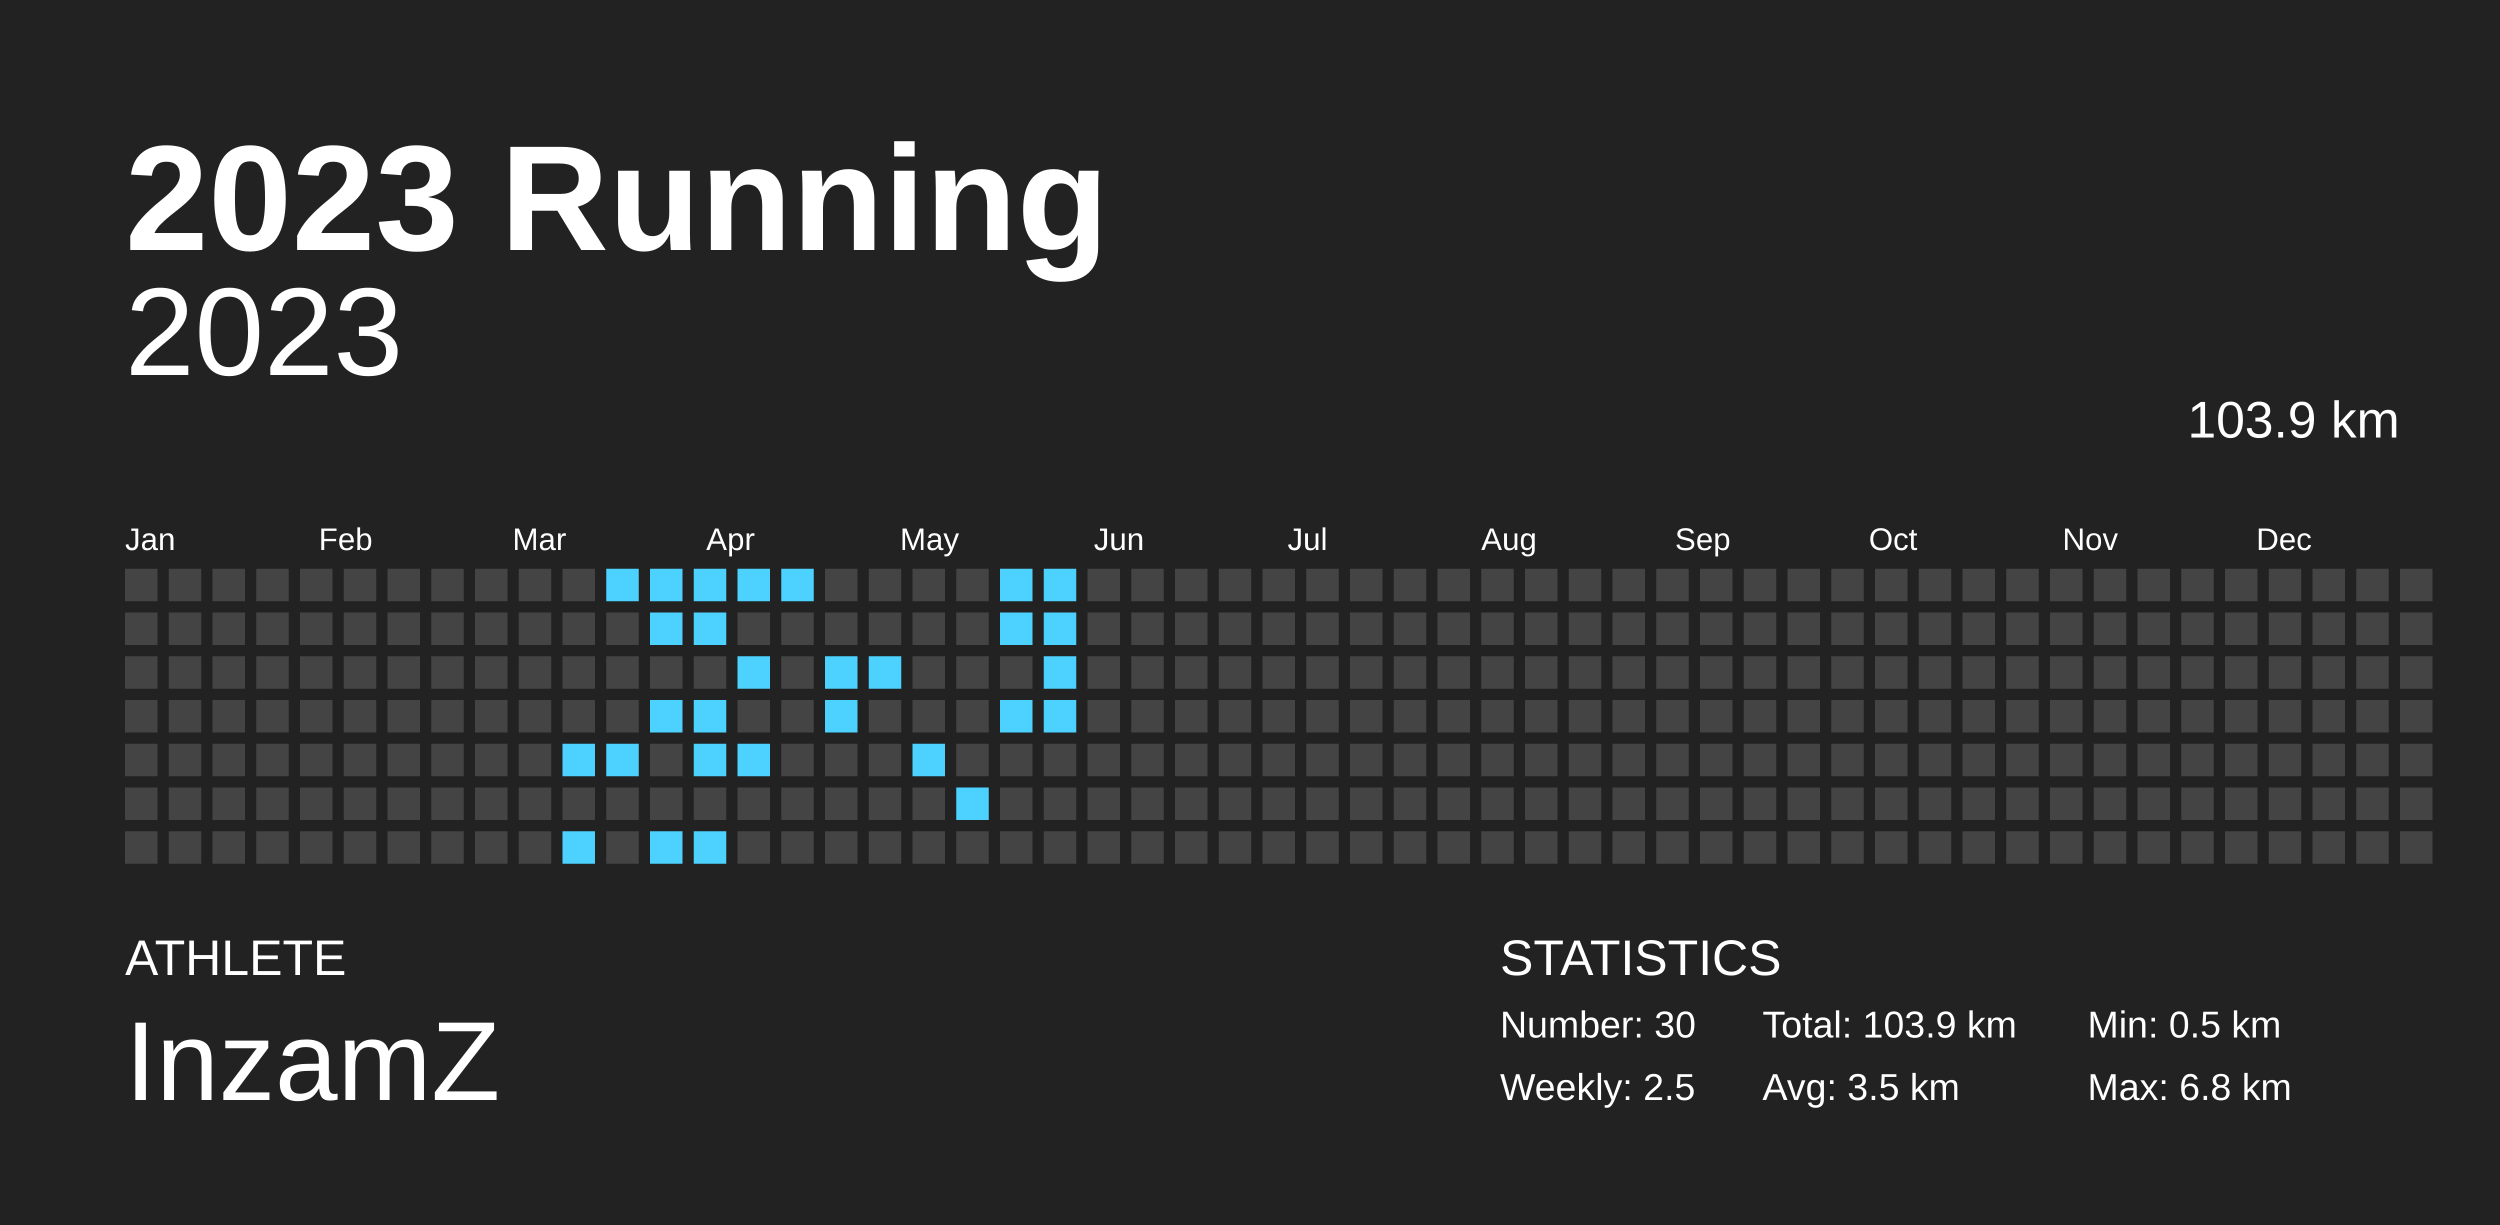
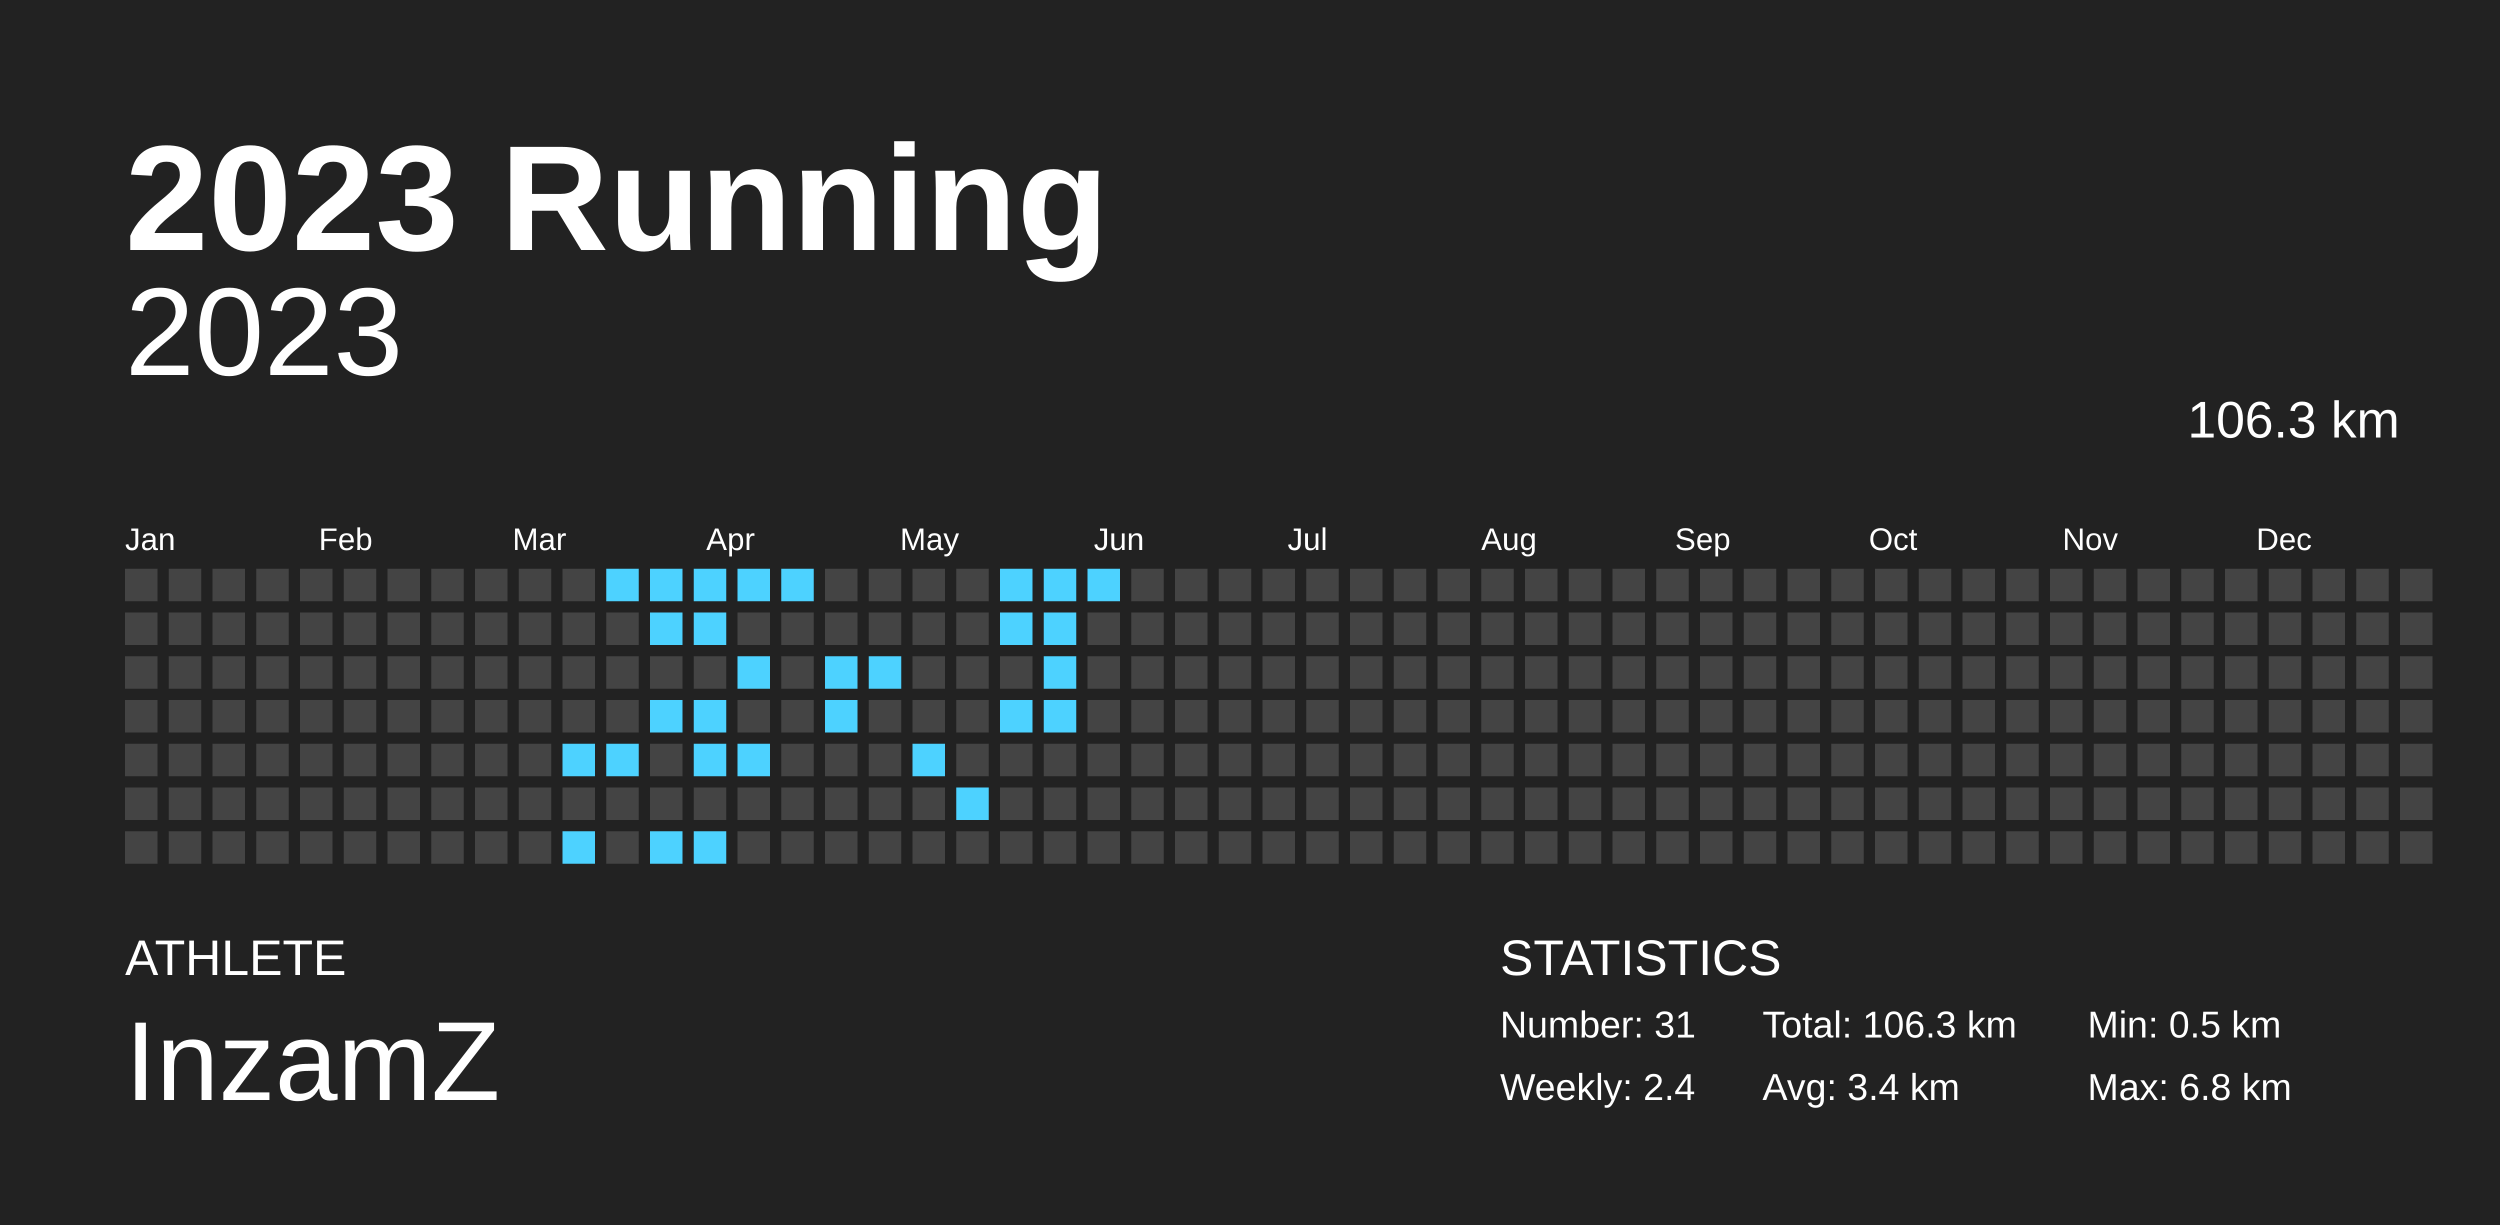
<svg xmlns="http://www.w3.org/2000/svg" baseProfile="full" height="98mm" version="1.1" viewBox="0,0,200,98" width="200mm">
  <defs />
  <rect fill="#222222" height="98" width="200" x="0" y="0" />
  <text fill="#FFFFFF" style="font-size:12px; font-family:Arial; font-weight:bold;" x="10" y="20">2023 Running</text>
  <text fill="#FFFFFF" style="font-size:4px; font-family:Arial" x="10" y="78">ATHLETE</text>
  <text fill="#FFFFFF" style="font-size:9px; font-family:Arial" x="10" y="88">InzamZ</text>
  <text fill="#FFFFFF" style="font-size:4px; font-family:Arial" x="120" y="78">STATISTICS</text>
-   <text fill="#FFFFFF" style="font-size:3px; font-family:Arial" x="120" y="83">Number: 30</text>
-   <text fill="#FFFFFF" style="font-size:3px; font-family:Arial" x="120" y="88">Weekly: 2.5</text>
-   <text fill="#FFFFFF" style="font-size:3px; font-family:Arial" x="141" y="83">Total: 103.9 km</text>
-   <text fill="#FFFFFF" style="font-size:3px; font-family:Arial" x="141" y="88">Avg: 3.5 km</text>
+   <text fill="#FFFFFF" style="font-size:3px; font-family:Arial" x="120" y="83">Number: 31</text>
+   <text fill="#FFFFFF" style="font-size:3px; font-family:Arial" x="120" y="88">Weekly: 2.4</text>
+   <text fill="#FFFFFF" style="font-size:3px; font-family:Arial" x="141" y="83">Total: 106.3 km</text>
+   <text fill="#FFFFFF" style="font-size:3px; font-family:Arial" x="141" y="88">Avg: 3.4 km</text>
  <text fill="#FFFFFF" style="font-size:3px; font-family:Arial" x="167" y="83">Min: 0.5 km</text>
  <text fill="#FFFFFF" style="font-size:3px; font-family:Arial" x="167" y="88">Max: 6.8 km</text>
  <text alignment-baseline="hanging" fill="#FFFFFF" style="font-size:10.0px; font-family:Arial;" x="10" y="30">2023</text>
-   <text alignment-baseline="hanging" fill="#FFFFFF" style="font-size:4.125px; font-family:Arial;" x="175" y="35">103.9 km</text>
+   <text alignment-baseline="hanging" fill="#FFFFFF" style="font-size:4.125px; font-family:Arial;" x="175" y="35">106.3 km</text>
  <text fill="#FFFFFF" style="font-size:2.5px; font-family:Arial" x="10.0" y="44">Jan</text>
  <text fill="#FFFFFF" style="font-size:2.5px; font-family:Arial" x="25.5" y="44">Feb</text>
  <text fill="#FFFFFF" style="font-size:2.5px; font-family:Arial" x="41.0" y="44">Mar</text>
  <text fill="#FFFFFF" style="font-size:2.5px; font-family:Arial" x="56.5" y="44">Apr</text>
  <text fill="#FFFFFF" style="font-size:2.5px; font-family:Arial" x="72.0" y="44">May</text>
  <text fill="#FFFFFF" style="font-size:2.5px; font-family:Arial" x="87.5" y="44">Jun</text>
  <text fill="#FFFFFF" style="font-size:2.5px; font-family:Arial" x="103.0" y="44">Jul</text>
  <text fill="#FFFFFF" style="font-size:2.5px; font-family:Arial" x="118.5" y="44">Aug</text>
  <text fill="#FFFFFF" style="font-size:2.5px; font-family:Arial" x="134.0" y="44">Sep</text>
  <text fill="#FFFFFF" style="font-size:2.5px; font-family:Arial" x="149.5" y="44">Oct</text>
  <text fill="#FFFFFF" style="font-size:2.5px; font-family:Arial" x="165.0" y="44">Nov</text>
  <text fill="#FFFFFF" style="font-size:2.5px; font-family:Arial" x="180.5" y="44">Dec</text>
  <rect fill="#444444" height="2.6" width="2.6" x="10.0" y="45.5" />
  <rect fill="#444444" height="2.6" width="2.6" x="10.0" y="49.0" />
  <rect fill="#444444" height="2.6" width="2.6" x="10.0" y="52.5" />
  <rect fill="#444444" height="2.6" width="2.6" x="10.0" y="56.0" />
  <rect fill="#444444" height="2.6" width="2.6" x="10.0" y="59.5" />
  <rect fill="#444444" height="2.6" width="2.6" x="10.0" y="63.0" />
  <rect fill="#444444" height="2.6" width="2.6" x="10.0" y="66.5" />
  <rect fill="#444444" height="2.6" width="2.6" x="13.5" y="45.5" />
  <rect fill="#444444" height="2.6" width="2.6" x="13.5" y="49.0" />
  <rect fill="#444444" height="2.6" width="2.6" x="13.5" y="52.5" />
  <rect fill="#444444" height="2.6" width="2.6" x="13.5" y="56.0" />
  <rect fill="#444444" height="2.6" width="2.6" x="13.5" y="59.5" />
  <rect fill="#444444" height="2.6" width="2.6" x="13.5" y="63.0" />
  <rect fill="#444444" height="2.6" width="2.6" x="13.5" y="66.5" />
  <rect fill="#444444" height="2.6" width="2.6" x="17.0" y="45.5" />
  <rect fill="#444444" height="2.6" width="2.6" x="17.0" y="49.0" />
  <rect fill="#444444" height="2.6" width="2.6" x="17.0" y="52.5" />
  <rect fill="#444444" height="2.6" width="2.6" x="17.0" y="56.0" />
  <rect fill="#444444" height="2.6" width="2.6" x="17.0" y="59.5" />
  <rect fill="#444444" height="2.6" width="2.6" x="17.0" y="63.0" />
  <rect fill="#444444" height="2.6" width="2.6" x="17.0" y="66.5" />
  <rect fill="#444444" height="2.6" width="2.6" x="20.5" y="45.5" />
  <rect fill="#444444" height="2.6" width="2.6" x="20.5" y="49.0" />
  <rect fill="#444444" height="2.6" width="2.6" x="20.5" y="52.5" />
  <rect fill="#444444" height="2.6" width="2.6" x="20.5" y="56.0" />
  <rect fill="#444444" height="2.6" width="2.6" x="20.5" y="59.5" />
  <rect fill="#444444" height="2.6" width="2.6" x="20.5" y="63.0" />
  <rect fill="#444444" height="2.6" width="2.6" x="20.5" y="66.5" />
  <rect fill="#444444" height="2.6" width="2.6" x="24.0" y="45.5" />
  <rect fill="#444444" height="2.6" width="2.6" x="24.0" y="49.0" />
  <rect fill="#444444" height="2.6" width="2.6" x="24.0" y="52.5" />
  <rect fill="#444444" height="2.6" width="2.6" x="24.0" y="56.0" />
  <rect fill="#444444" height="2.6" width="2.6" x="24.0" y="59.5" />
  <rect fill="#444444" height="2.6" width="2.6" x="24.0" y="63.0" />
  <rect fill="#444444" height="2.6" width="2.6" x="24.0" y="66.5" />
  <rect fill="#444444" height="2.6" width="2.6" x="27.5" y="45.5" />
  <rect fill="#444444" height="2.6" width="2.6" x="27.5" y="49.0" />
  <rect fill="#444444" height="2.6" width="2.6" x="27.5" y="52.5" />
  <rect fill="#444444" height="2.6" width="2.6" x="27.5" y="56.0" />
  <rect fill="#444444" height="2.6" width="2.6" x="27.5" y="59.5" />
  <rect fill="#444444" height="2.6" width="2.6" x="27.5" y="63.0" />
  <rect fill="#444444" height="2.6" width="2.6" x="27.5" y="66.5" />
  <rect fill="#444444" height="2.6" width="2.6" x="31.0" y="45.5" />
  <rect fill="#444444" height="2.6" width="2.6" x="31.0" y="49.0" />
  <rect fill="#444444" height="2.6" width="2.6" x="31.0" y="52.5" />
  <rect fill="#444444" height="2.6" width="2.6" x="31.0" y="56.0" />
  <rect fill="#444444" height="2.6" width="2.6" x="31.0" y="59.5" />
  <rect fill="#444444" height="2.6" width="2.6" x="31.0" y="63.0" />
  <rect fill="#444444" height="2.6" width="2.6" x="31.0" y="66.5" />
  <rect fill="#444444" height="2.6" width="2.6" x="34.5" y="45.5" />
  <rect fill="#444444" height="2.6" width="2.6" x="34.5" y="49.0" />
  <rect fill="#444444" height="2.6" width="2.6" x="34.5" y="52.5" />
  <rect fill="#444444" height="2.6" width="2.6" x="34.5" y="56.0" />
  <rect fill="#444444" height="2.6" width="2.6" x="34.5" y="59.5" />
  <rect fill="#444444" height="2.6" width="2.6" x="34.5" y="63.0" />
  <rect fill="#444444" height="2.6" width="2.6" x="34.5" y="66.5" />
  <rect fill="#444444" height="2.6" width="2.6" x="38.0" y="45.5" />
  <rect fill="#444444" height="2.6" width="2.6" x="38.0" y="49.0" />
  <rect fill="#444444" height="2.6" width="2.6" x="38.0" y="52.5" />
  <rect fill="#444444" height="2.6" width="2.6" x="38.0" y="56.0" />
  <rect fill="#444444" height="2.6" width="2.6" x="38.0" y="59.5" />
  <rect fill="#444444" height="2.6" width="2.6" x="38.0" y="63.0" />
  <rect fill="#444444" height="2.6" width="2.6" x="38.0" y="66.5" />
  <rect fill="#444444" height="2.6" width="2.6" x="41.5" y="45.5" />
  <rect fill="#444444" height="2.6" width="2.6" x="41.5" y="49.0" />
  <rect fill="#444444" height="2.6" width="2.6" x="41.5" y="52.5" />
  <rect fill="#444444" height="2.6" width="2.6" x="41.5" y="56.0" />
  <rect fill="#444444" height="2.6" width="2.6" x="41.5" y="59.5" />
  <rect fill="#444444" height="2.6" width="2.6" x="41.5" y="63.0" />
  <rect fill="#444444" height="2.6" width="2.6" x="41.5" y="66.5" />
  <rect fill="#444444" height="2.6" width="2.6" x="45.0" y="45.5" />
  <rect fill="#444444" height="2.6" width="2.6" x="45.0" y="49.0" />
  <rect fill="#444444" height="2.6" width="2.6" x="45.0" y="52.5" />
  <rect fill="#444444" height="2.6" width="2.6" x="45.0" y="56.0" />
  <rect fill="#4dd2ff" height="2.6" width="2.6" x="45.0" y="59.5" />
  <rect fill="#444444" height="2.6" width="2.6" x="45.0" y="63.0" />
  <rect fill="#4dd2ff" height="2.6" width="2.6" x="45.0" y="66.5" />
  <rect fill="#4dd2ff" height="2.6" width="2.6" x="48.5" y="45.5" />
  <rect fill="#444444" height="2.6" width="2.6" x="48.5" y="49.0" />
  <rect fill="#444444" height="2.6" width="2.6" x="48.5" y="52.5" />
  <rect fill="#444444" height="2.6" width="2.6" x="48.5" y="56.0" />
  <rect fill="#4dd2ff" height="2.6" width="2.6" x="48.5" y="59.5" />
  <rect fill="#444444" height="2.6" width="2.6" x="48.5" y="63.0" />
  <rect fill="#444444" height="2.6" width="2.6" x="48.5" y="66.5" />
  <rect fill="#4dd2ff" height="2.6" width="2.6" x="52.0" y="45.5" />
  <rect fill="#4dd2ff" height="2.6" width="2.6" x="52.0" y="49.0" />
  <rect fill="#444444" height="2.6" width="2.6" x="52.0" y="52.5" />
  <rect fill="#4dd2ff" height="2.6" width="2.6" x="52.0" y="56.0" />
  <rect fill="#444444" height="2.6" width="2.6" x="52.0" y="59.5" />
  <rect fill="#444444" height="2.6" width="2.6" x="52.0" y="63.0" />
  <rect fill="#4dd2ff" height="2.6" width="2.6" x="52.0" y="66.5" />
  <rect fill="#4dd2ff" height="2.6" width="2.6" x="55.5" y="45.5" />
  <rect fill="#4dd2ff" height="2.6" width="2.6" x="55.5" y="49.0" />
  <rect fill="#444444" height="2.6" width="2.6" x="55.5" y="52.5" />
  <rect fill="#4dd2ff" height="2.6" width="2.6" x="55.5" y="56.0" />
  <rect fill="#4dd2ff" height="2.6" width="2.6" x="55.5" y="59.5" />
  <rect fill="#444444" height="2.6" width="2.6" x="55.5" y="63.0" />
  <rect fill="#4dd2ff" height="2.6" width="2.6" x="55.5" y="66.5" />
  <rect fill="#4dd2ff" height="2.6" width="2.6" x="59.0" y="45.5" />
  <rect fill="#444444" height="2.6" width="2.6" x="59.0" y="49.0" />
  <rect fill="#4dd2ff" height="2.6" width="2.6" x="59.0" y="52.5" />
  <rect fill="#444444" height="2.6" width="2.6" x="59.0" y="56.0" />
  <rect fill="#4dd2ff" height="2.6" width="2.6" x="59.0" y="59.5" />
  <rect fill="#444444" height="2.6" width="2.6" x="59.0" y="63.0" />
  <rect fill="#444444" height="2.6" width="2.6" x="59.0" y="66.5" />
  <rect fill="#4dd2ff" height="2.6" width="2.6" x="62.5" y="45.5" />
  <rect fill="#444444" height="2.6" width="2.6" x="62.5" y="49.0" />
  <rect fill="#444444" height="2.6" width="2.6" x="62.5" y="52.5" />
  <rect fill="#444444" height="2.6" width="2.6" x="62.5" y="56.0" />
  <rect fill="#444444" height="2.6" width="2.6" x="62.5" y="59.5" />
  <rect fill="#444444" height="2.6" width="2.6" x="62.5" y="63.0" />
  <rect fill="#444444" height="2.6" width="2.6" x="62.5" y="66.5" />
  <rect fill="#444444" height="2.6" width="2.6" x="66.0" y="45.5" />
  <rect fill="#444444" height="2.6" width="2.6" x="66.0" y="49.0" />
  <rect fill="#4dd2ff" height="2.6" width="2.6" x="66.0" y="52.5" />
  <rect fill="#4dd2ff" height="2.6" width="2.6" x="66.0" y="56.0" />
  <rect fill="#444444" height="2.6" width="2.6" x="66.0" y="59.5" />
  <rect fill="#444444" height="2.6" width="2.6" x="66.0" y="63.0" />
  <rect fill="#444444" height="2.6" width="2.6" x="66.0" y="66.5" />
  <rect fill="#444444" height="2.6" width="2.6" x="69.5" y="45.5" />
  <rect fill="#444444" height="2.6" width="2.6" x="69.5" y="49.0" />
  <rect fill="#4dd2ff" height="2.6" width="2.6" x="69.5" y="52.5" />
  <rect fill="#444444" height="2.6" width="2.6" x="69.5" y="56.0" />
  <rect fill="#444444" height="2.6" width="2.6" x="69.5" y="59.5" />
  <rect fill="#444444" height="2.6" width="2.6" x="69.5" y="63.0" />
  <rect fill="#444444" height="2.6" width="2.6" x="69.5" y="66.5" />
  <rect fill="#444444" height="2.6" width="2.6" x="73.0" y="45.5" />
  <rect fill="#444444" height="2.6" width="2.6" x="73.0" y="49.0" />
  <rect fill="#444444" height="2.6" width="2.6" x="73.0" y="52.5" />
  <rect fill="#444444" height="2.6" width="2.6" x="73.0" y="56.0" />
  <rect fill="#4dd2ff" height="2.6" width="2.6" x="73.0" y="59.5" />
  <rect fill="#444444" height="2.6" width="2.6" x="73.0" y="63.0" />
  <rect fill="#444444" height="2.6" width="2.6" x="73.0" y="66.5" />
  <rect fill="#444444" height="2.6" width="2.6" x="76.5" y="45.5" />
  <rect fill="#444444" height="2.6" width="2.6" x="76.5" y="49.0" />
  <rect fill="#444444" height="2.6" width="2.6" x="76.5" y="52.5" />
  <rect fill="#444444" height="2.6" width="2.6" x="76.5" y="56.0" />
  <rect fill="#444444" height="2.6" width="2.6" x="76.5" y="59.5" />
  <rect fill="#4dd2ff" height="2.6" width="2.6" x="76.5" y="63.0" />
  <rect fill="#444444" height="2.6" width="2.6" x="76.5" y="66.5" />
  <rect fill="#4dd2ff" height="2.6" width="2.6" x="80.0" y="45.5" />
  <rect fill="#4dd2ff" height="2.6" width="2.6" x="80.0" y="49.0" />
  <rect fill="#444444" height="2.6" width="2.6" x="80.0" y="52.5" />
  <rect fill="#4dd2ff" height="2.6" width="2.6" x="80.0" y="56.0" />
  <rect fill="#444444" height="2.6" width="2.6" x="80.0" y="59.5" />
  <rect fill="#444444" height="2.6" width="2.6" x="80.0" y="63.0" />
  <rect fill="#444444" height="2.6" width="2.6" x="80.0" y="66.5" />
  <rect fill="#4dd2ff" height="2.6" width="2.6" x="83.5" y="45.5" />
  <rect fill="#4dd2ff" height="2.6" width="2.6" x="83.5" y="49.0" />
  <rect fill="#4dd2ff" height="2.6" width="2.6" x="83.5" y="52.5" />
  <rect fill="#4dd2ff" height="2.6" width="2.6" x="83.5" y="56.0" />
  <rect fill="#444444" height="2.6" width="2.6" x="83.5" y="59.5" />
  <rect fill="#444444" height="2.6" width="2.6" x="83.5" y="63.0" />
  <rect fill="#444444" height="2.6" width="2.6" x="83.5" y="66.5" />
-   <rect fill="#444444" height="2.6" width="2.6" x="87.0" y="45.5" />
+   <rect fill="#4dd2ff" height="2.6" width="2.6" x="87.0" y="45.5" />
  <rect fill="#444444" height="2.6" width="2.6" x="87.0" y="49.0" />
  <rect fill="#444444" height="2.6" width="2.6" x="87.0" y="52.5" />
  <rect fill="#444444" height="2.6" width="2.6" x="87.0" y="56.0" />
  <rect fill="#444444" height="2.6" width="2.6" x="87.0" y="59.5" />
  <rect fill="#444444" height="2.6" width="2.6" x="87.0" y="63.0" />
  <rect fill="#444444" height="2.6" width="2.6" x="87.0" y="66.5" />
  <rect fill="#444444" height="2.6" width="2.6" x="90.5" y="45.5" />
  <rect fill="#444444" height="2.6" width="2.6" x="90.5" y="49.0" />
  <rect fill="#444444" height="2.6" width="2.6" x="90.5" y="52.5" />
  <rect fill="#444444" height="2.6" width="2.6" x="90.5" y="56.0" />
  <rect fill="#444444" height="2.6" width="2.6" x="90.5" y="59.5" />
  <rect fill="#444444" height="2.6" width="2.6" x="90.5" y="63.0" />
  <rect fill="#444444" height="2.6" width="2.6" x="90.5" y="66.5" />
  <rect fill="#444444" height="2.6" width="2.6" x="94.0" y="45.5" />
  <rect fill="#444444" height="2.6" width="2.6" x="94.0" y="49.0" />
  <rect fill="#444444" height="2.6" width="2.6" x="94.0" y="52.5" />
  <rect fill="#444444" height="2.6" width="2.6" x="94.0" y="56.0" />
  <rect fill="#444444" height="2.6" width="2.6" x="94.0" y="59.5" />
  <rect fill="#444444" height="2.6" width="2.6" x="94.0" y="63.0" />
  <rect fill="#444444" height="2.6" width="2.6" x="94.0" y="66.5" />
  <rect fill="#444444" height="2.6" width="2.6" x="97.5" y="45.5" />
  <rect fill="#444444" height="2.6" width="2.6" x="97.5" y="49.0" />
  <rect fill="#444444" height="2.6" width="2.6" x="97.5" y="52.5" />
  <rect fill="#444444" height="2.6" width="2.6" x="97.5" y="56.0" />
  <rect fill="#444444" height="2.6" width="2.6" x="97.5" y="59.5" />
  <rect fill="#444444" height="2.6" width="2.6" x="97.5" y="63.0" />
  <rect fill="#444444" height="2.6" width="2.6" x="97.5" y="66.5" />
  <rect fill="#444444" height="2.6" width="2.6" x="101.0" y="45.5" />
  <rect fill="#444444" height="2.6" width="2.6" x="101.0" y="49.0" />
  <rect fill="#444444" height="2.6" width="2.6" x="101.0" y="52.5" />
  <rect fill="#444444" height="2.6" width="2.6" x="101.0" y="56.0" />
  <rect fill="#444444" height="2.6" width="2.6" x="101.0" y="59.5" />
  <rect fill="#444444" height="2.6" width="2.6" x="101.0" y="63.0" />
  <rect fill="#444444" height="2.6" width="2.6" x="101.0" y="66.5" />
  <rect fill="#444444" height="2.6" width="2.6" x="104.5" y="45.5" />
  <rect fill="#444444" height="2.6" width="2.6" x="104.5" y="49.0" />
  <rect fill="#444444" height="2.6" width="2.6" x="104.5" y="52.5" />
  <rect fill="#444444" height="2.6" width="2.6" x="104.5" y="56.0" />
  <rect fill="#444444" height="2.6" width="2.6" x="104.5" y="59.5" />
  <rect fill="#444444" height="2.6" width="2.6" x="104.5" y="63.0" />
  <rect fill="#444444" height="2.6" width="2.6" x="104.5" y="66.5" />
  <rect fill="#444444" height="2.6" width="2.6" x="108.0" y="45.5" />
  <rect fill="#444444" height="2.6" width="2.6" x="108.0" y="49.0" />
  <rect fill="#444444" height="2.6" width="2.6" x="108.0" y="52.5" />
  <rect fill="#444444" height="2.6" width="2.6" x="108.0" y="56.0" />
  <rect fill="#444444" height="2.6" width="2.6" x="108.0" y="59.5" />
  <rect fill="#444444" height="2.6" width="2.6" x="108.0" y="63.0" />
  <rect fill="#444444" height="2.6" width="2.6" x="108.0" y="66.5" />
  <rect fill="#444444" height="2.6" width="2.6" x="111.5" y="45.5" />
  <rect fill="#444444" height="2.6" width="2.6" x="111.5" y="49.0" />
  <rect fill="#444444" height="2.6" width="2.6" x="111.5" y="52.5" />
  <rect fill="#444444" height="2.6" width="2.6" x="111.5" y="56.0" />
  <rect fill="#444444" height="2.6" width="2.6" x="111.5" y="59.5" />
  <rect fill="#444444" height="2.6" width="2.6" x="111.5" y="63.0" />
  <rect fill="#444444" height="2.6" width="2.6" x="111.5" y="66.5" />
  <rect fill="#444444" height="2.6" width="2.6" x="115.0" y="45.5" />
  <rect fill="#444444" height="2.6" width="2.6" x="115.0" y="49.0" />
  <rect fill="#444444" height="2.6" width="2.6" x="115.0" y="52.5" />
  <rect fill="#444444" height="2.6" width="2.6" x="115.0" y="56.0" />
  <rect fill="#444444" height="2.6" width="2.6" x="115.0" y="59.5" />
  <rect fill="#444444" height="2.6" width="2.6" x="115.0" y="63.0" />
  <rect fill="#444444" height="2.6" width="2.6" x="115.0" y="66.5" />
  <rect fill="#444444" height="2.6" width="2.6" x="118.5" y="45.5" />
  <rect fill="#444444" height="2.6" width="2.6" x="118.5" y="49.0" />
  <rect fill="#444444" height="2.6" width="2.6" x="118.5" y="52.5" />
  <rect fill="#444444" height="2.6" width="2.6" x="118.5" y="56.0" />
  <rect fill="#444444" height="2.6" width="2.6" x="118.5" y="59.5" />
  <rect fill="#444444" height="2.6" width="2.6" x="118.5" y="63.0" />
  <rect fill="#444444" height="2.6" width="2.6" x="118.5" y="66.5" />
  <rect fill="#444444" height="2.6" width="2.6" x="122.0" y="45.5" />
  <rect fill="#444444" height="2.6" width="2.6" x="122.0" y="49.0" />
  <rect fill="#444444" height="2.6" width="2.6" x="122.0" y="52.5" />
  <rect fill="#444444" height="2.6" width="2.6" x="122.0" y="56.0" />
  <rect fill="#444444" height="2.6" width="2.6" x="122.0" y="59.5" />
  <rect fill="#444444" height="2.6" width="2.6" x="122.0" y="63.0" />
  <rect fill="#444444" height="2.6" width="2.6" x="122.0" y="66.5" />
  <rect fill="#444444" height="2.6" width="2.6" x="125.5" y="45.5" />
  <rect fill="#444444" height="2.6" width="2.6" x="125.5" y="49.0" />
  <rect fill="#444444" height="2.6" width="2.6" x="125.5" y="52.5" />
  <rect fill="#444444" height="2.6" width="2.6" x="125.5" y="56.0" />
  <rect fill="#444444" height="2.6" width="2.6" x="125.5" y="59.5" />
  <rect fill="#444444" height="2.6" width="2.6" x="125.5" y="63.0" />
  <rect fill="#444444" height="2.6" width="2.6" x="125.5" y="66.5" />
  <rect fill="#444444" height="2.6" width="2.6" x="129.0" y="45.5" />
  <rect fill="#444444" height="2.6" width="2.6" x="129.0" y="49.0" />
  <rect fill="#444444" height="2.6" width="2.6" x="129.0" y="52.5" />
  <rect fill="#444444" height="2.6" width="2.6" x="129.0" y="56.0" />
  <rect fill="#444444" height="2.6" width="2.6" x="129.0" y="59.5" />
  <rect fill="#444444" height="2.6" width="2.6" x="129.0" y="63.0" />
  <rect fill="#444444" height="2.6" width="2.6" x="129.0" y="66.5" />
  <rect fill="#444444" height="2.6" width="2.6" x="132.5" y="45.5" />
  <rect fill="#444444" height="2.6" width="2.6" x="132.5" y="49.0" />
  <rect fill="#444444" height="2.6" width="2.6" x="132.5" y="52.5" />
  <rect fill="#444444" height="2.6" width="2.6" x="132.5" y="56.0" />
  <rect fill="#444444" height="2.6" width="2.6" x="132.5" y="59.5" />
  <rect fill="#444444" height="2.6" width="2.6" x="132.5" y="63.0" />
  <rect fill="#444444" height="2.6" width="2.6" x="132.5" y="66.5" />
  <rect fill="#444444" height="2.6" width="2.6" x="136.0" y="45.5" />
  <rect fill="#444444" height="2.6" width="2.6" x="136.0" y="49.0" />
  <rect fill="#444444" height="2.6" width="2.6" x="136.0" y="52.5" />
  <rect fill="#444444" height="2.6" width="2.6" x="136.0" y="56.0" />
  <rect fill="#444444" height="2.6" width="2.6" x="136.0" y="59.5" />
  <rect fill="#444444" height="2.6" width="2.6" x="136.0" y="63.0" />
  <rect fill="#444444" height="2.6" width="2.6" x="136.0" y="66.5" />
  <rect fill="#444444" height="2.6" width="2.6" x="139.5" y="45.5" />
  <rect fill="#444444" height="2.6" width="2.6" x="139.5" y="49.0" />
  <rect fill="#444444" height="2.6" width="2.6" x="139.5" y="52.5" />
  <rect fill="#444444" height="2.6" width="2.6" x="139.5" y="56.0" />
  <rect fill="#444444" height="2.6" width="2.6" x="139.5" y="59.5" />
  <rect fill="#444444" height="2.6" width="2.6" x="139.5" y="63.0" />
  <rect fill="#444444" height="2.6" width="2.6" x="139.5" y="66.5" />
  <rect fill="#444444" height="2.6" width="2.6" x="143.0" y="45.5" />
  <rect fill="#444444" height="2.6" width="2.6" x="143.0" y="49.0" />
  <rect fill="#444444" height="2.6" width="2.6" x="143.0" y="52.5" />
  <rect fill="#444444" height="2.6" width="2.6" x="143.0" y="56.0" />
  <rect fill="#444444" height="2.6" width="2.6" x="143.0" y="59.5" />
  <rect fill="#444444" height="2.6" width="2.6" x="143.0" y="63.0" />
  <rect fill="#444444" height="2.6" width="2.6" x="143.0" y="66.5" />
  <rect fill="#444444" height="2.6" width="2.6" x="146.5" y="45.5" />
  <rect fill="#444444" height="2.6" width="2.6" x="146.5" y="49.0" />
  <rect fill="#444444" height="2.6" width="2.6" x="146.5" y="52.5" />
  <rect fill="#444444" height="2.6" width="2.6" x="146.5" y="56.0" />
  <rect fill="#444444" height="2.6" width="2.6" x="146.5" y="59.5" />
  <rect fill="#444444" height="2.6" width="2.6" x="146.5" y="63.0" />
  <rect fill="#444444" height="2.6" width="2.6" x="146.5" y="66.5" />
  <rect fill="#444444" height="2.6" width="2.6" x="150.0" y="45.5" />
  <rect fill="#444444" height="2.6" width="2.6" x="150.0" y="49.0" />
  <rect fill="#444444" height="2.6" width="2.6" x="150.0" y="52.5" />
  <rect fill="#444444" height="2.6" width="2.6" x="150.0" y="56.0" />
  <rect fill="#444444" height="2.6" width="2.6" x="150.0" y="59.5" />
  <rect fill="#444444" height="2.6" width="2.6" x="150.0" y="63.0" />
  <rect fill="#444444" height="2.6" width="2.6" x="150.0" y="66.5" />
  <rect fill="#444444" height="2.6" width="2.6" x="153.5" y="45.5" />
  <rect fill="#444444" height="2.6" width="2.6" x="153.5" y="49.0" />
  <rect fill="#444444" height="2.6" width="2.6" x="153.5" y="52.5" />
  <rect fill="#444444" height="2.6" width="2.6" x="153.5" y="56.0" />
  <rect fill="#444444" height="2.6" width="2.6" x="153.5" y="59.5" />
  <rect fill="#444444" height="2.6" width="2.6" x="153.5" y="63.0" />
  <rect fill="#444444" height="2.6" width="2.6" x="153.5" y="66.5" />
  <rect fill="#444444" height="2.6" width="2.6" x="157.0" y="45.5" />
  <rect fill="#444444" height="2.6" width="2.6" x="157.0" y="49.0" />
  <rect fill="#444444" height="2.6" width="2.6" x="157.0" y="52.5" />
  <rect fill="#444444" height="2.6" width="2.6" x="157.0" y="56.0" />
  <rect fill="#444444" height="2.6" width="2.6" x="157.0" y="59.5" />
  <rect fill="#444444" height="2.6" width="2.6" x="157.0" y="63.0" />
  <rect fill="#444444" height="2.6" width="2.6" x="157.0" y="66.5" />
  <rect fill="#444444" height="2.6" width="2.6" x="160.5" y="45.5" />
  <rect fill="#444444" height="2.6" width="2.6" x="160.5" y="49.0" />
  <rect fill="#444444" height="2.6" width="2.6" x="160.5" y="52.5" />
  <rect fill="#444444" height="2.6" width="2.6" x="160.5" y="56.0" />
  <rect fill="#444444" height="2.6" width="2.6" x="160.5" y="59.5" />
  <rect fill="#444444" height="2.6" width="2.6" x="160.5" y="63.0" />
  <rect fill="#444444" height="2.6" width="2.6" x="160.5" y="66.5" />
  <rect fill="#444444" height="2.6" width="2.6" x="164.0" y="45.5" />
  <rect fill="#444444" height="2.6" width="2.6" x="164.0" y="49.0" />
  <rect fill="#444444" height="2.6" width="2.6" x="164.0" y="52.5" />
  <rect fill="#444444" height="2.6" width="2.6" x="164.0" y="56.0" />
  <rect fill="#444444" height="2.6" width="2.6" x="164.0" y="59.5" />
  <rect fill="#444444" height="2.6" width="2.6" x="164.0" y="63.0" />
  <rect fill="#444444" height="2.6" width="2.6" x="164.0" y="66.5" />
  <rect fill="#444444" height="2.6" width="2.6" x="167.5" y="45.5" />
  <rect fill="#444444" height="2.6" width="2.6" x="167.5" y="49.0" />
  <rect fill="#444444" height="2.6" width="2.6" x="167.5" y="52.5" />
  <rect fill="#444444" height="2.6" width="2.6" x="167.5" y="56.0" />
  <rect fill="#444444" height="2.6" width="2.6" x="167.5" y="59.5" />
  <rect fill="#444444" height="2.6" width="2.6" x="167.5" y="63.0" />
  <rect fill="#444444" height="2.6" width="2.6" x="167.5" y="66.5" />
  <rect fill="#444444" height="2.6" width="2.6" x="171.0" y="45.5" />
  <rect fill="#444444" height="2.6" width="2.6" x="171.0" y="49.0" />
  <rect fill="#444444" height="2.6" width="2.6" x="171.0" y="52.5" />
  <rect fill="#444444" height="2.6" width="2.6" x="171.0" y="56.0" />
  <rect fill="#444444" height="2.6" width="2.6" x="171.0" y="59.5" />
  <rect fill="#444444" height="2.6" width="2.6" x="171.0" y="63.0" />
  <rect fill="#444444" height="2.6" width="2.6" x="171.0" y="66.5" />
  <rect fill="#444444" height="2.6" width="2.6" x="174.5" y="45.5" />
  <rect fill="#444444" height="2.6" width="2.6" x="174.5" y="49.0" />
  <rect fill="#444444" height="2.6" width="2.6" x="174.5" y="52.5" />
  <rect fill="#444444" height="2.6" width="2.6" x="174.5" y="56.0" />
  <rect fill="#444444" height="2.6" width="2.6" x="174.5" y="59.5" />
  <rect fill="#444444" height="2.6" width="2.6" x="174.5" y="63.0" />
  <rect fill="#444444" height="2.6" width="2.6" x="174.5" y="66.5" />
  <rect fill="#444444" height="2.6" width="2.6" x="178.0" y="45.5" />
  <rect fill="#444444" height="2.6" width="2.6" x="178.0" y="49.0" />
  <rect fill="#444444" height="2.6" width="2.6" x="178.0" y="52.5" />
  <rect fill="#444444" height="2.6" width="2.6" x="178.0" y="56.0" />
  <rect fill="#444444" height="2.6" width="2.6" x="178.0" y="59.5" />
  <rect fill="#444444" height="2.6" width="2.6" x="178.0" y="63.0" />
  <rect fill="#444444" height="2.6" width="2.6" x="178.0" y="66.5" />
  <rect fill="#444444" height="2.6" width="2.6" x="181.5" y="45.5" />
  <rect fill="#444444" height="2.6" width="2.6" x="181.5" y="49.0" />
  <rect fill="#444444" height="2.6" width="2.6" x="181.5" y="52.5" />
  <rect fill="#444444" height="2.6" width="2.6" x="181.5" y="56.0" />
  <rect fill="#444444" height="2.6" width="2.6" x="181.5" y="59.5" />
  <rect fill="#444444" height="2.6" width="2.6" x="181.5" y="63.0" />
  <rect fill="#444444" height="2.6" width="2.6" x="181.5" y="66.5" />
  <rect fill="#444444" height="2.6" width="2.6" x="185.0" y="45.5" />
  <rect fill="#444444" height="2.6" width="2.6" x="185.0" y="49.0" />
  <rect fill="#444444" height="2.6" width="2.6" x="185.0" y="52.5" />
  <rect fill="#444444" height="2.6" width="2.6" x="185.0" y="56.0" />
  <rect fill="#444444" height="2.6" width="2.6" x="185.0" y="59.5" />
  <rect fill="#444444" height="2.6" width="2.6" x="185.0" y="63.0" />
  <rect fill="#444444" height="2.6" width="2.6" x="185.0" y="66.5" />
  <rect fill="#444444" height="2.6" width="2.6" x="188.5" y="45.5" />
  <rect fill="#444444" height="2.6" width="2.6" x="188.5" y="49.0" />
  <rect fill="#444444" height="2.6" width="2.6" x="188.5" y="52.5" />
  <rect fill="#444444" height="2.6" width="2.6" x="188.5" y="56.0" />
  <rect fill="#444444" height="2.6" width="2.6" x="188.5" y="59.5" />
  <rect fill="#444444" height="2.6" width="2.6" x="188.5" y="63.0" />
  <rect fill="#444444" height="2.6" width="2.6" x="188.5" y="66.5" />
  <rect fill="#444444" height="2.6" width="2.6" x="192.0" y="45.5" />
  <rect fill="#444444" height="2.6" width="2.6" x="192.0" y="49.0" />
  <rect fill="#444444" height="2.6" width="2.6" x="192.0" y="52.5" />
  <rect fill="#444444" height="2.6" width="2.6" x="192.0" y="56.0" />
  <rect fill="#444444" height="2.6" width="2.6" x="192.0" y="59.5" />
  <rect fill="#444444" height="2.6" width="2.6" x="192.0" y="63.0" />
  <rect fill="#444444" height="2.6" width="2.6" x="192.0" y="66.5" />
</svg>
